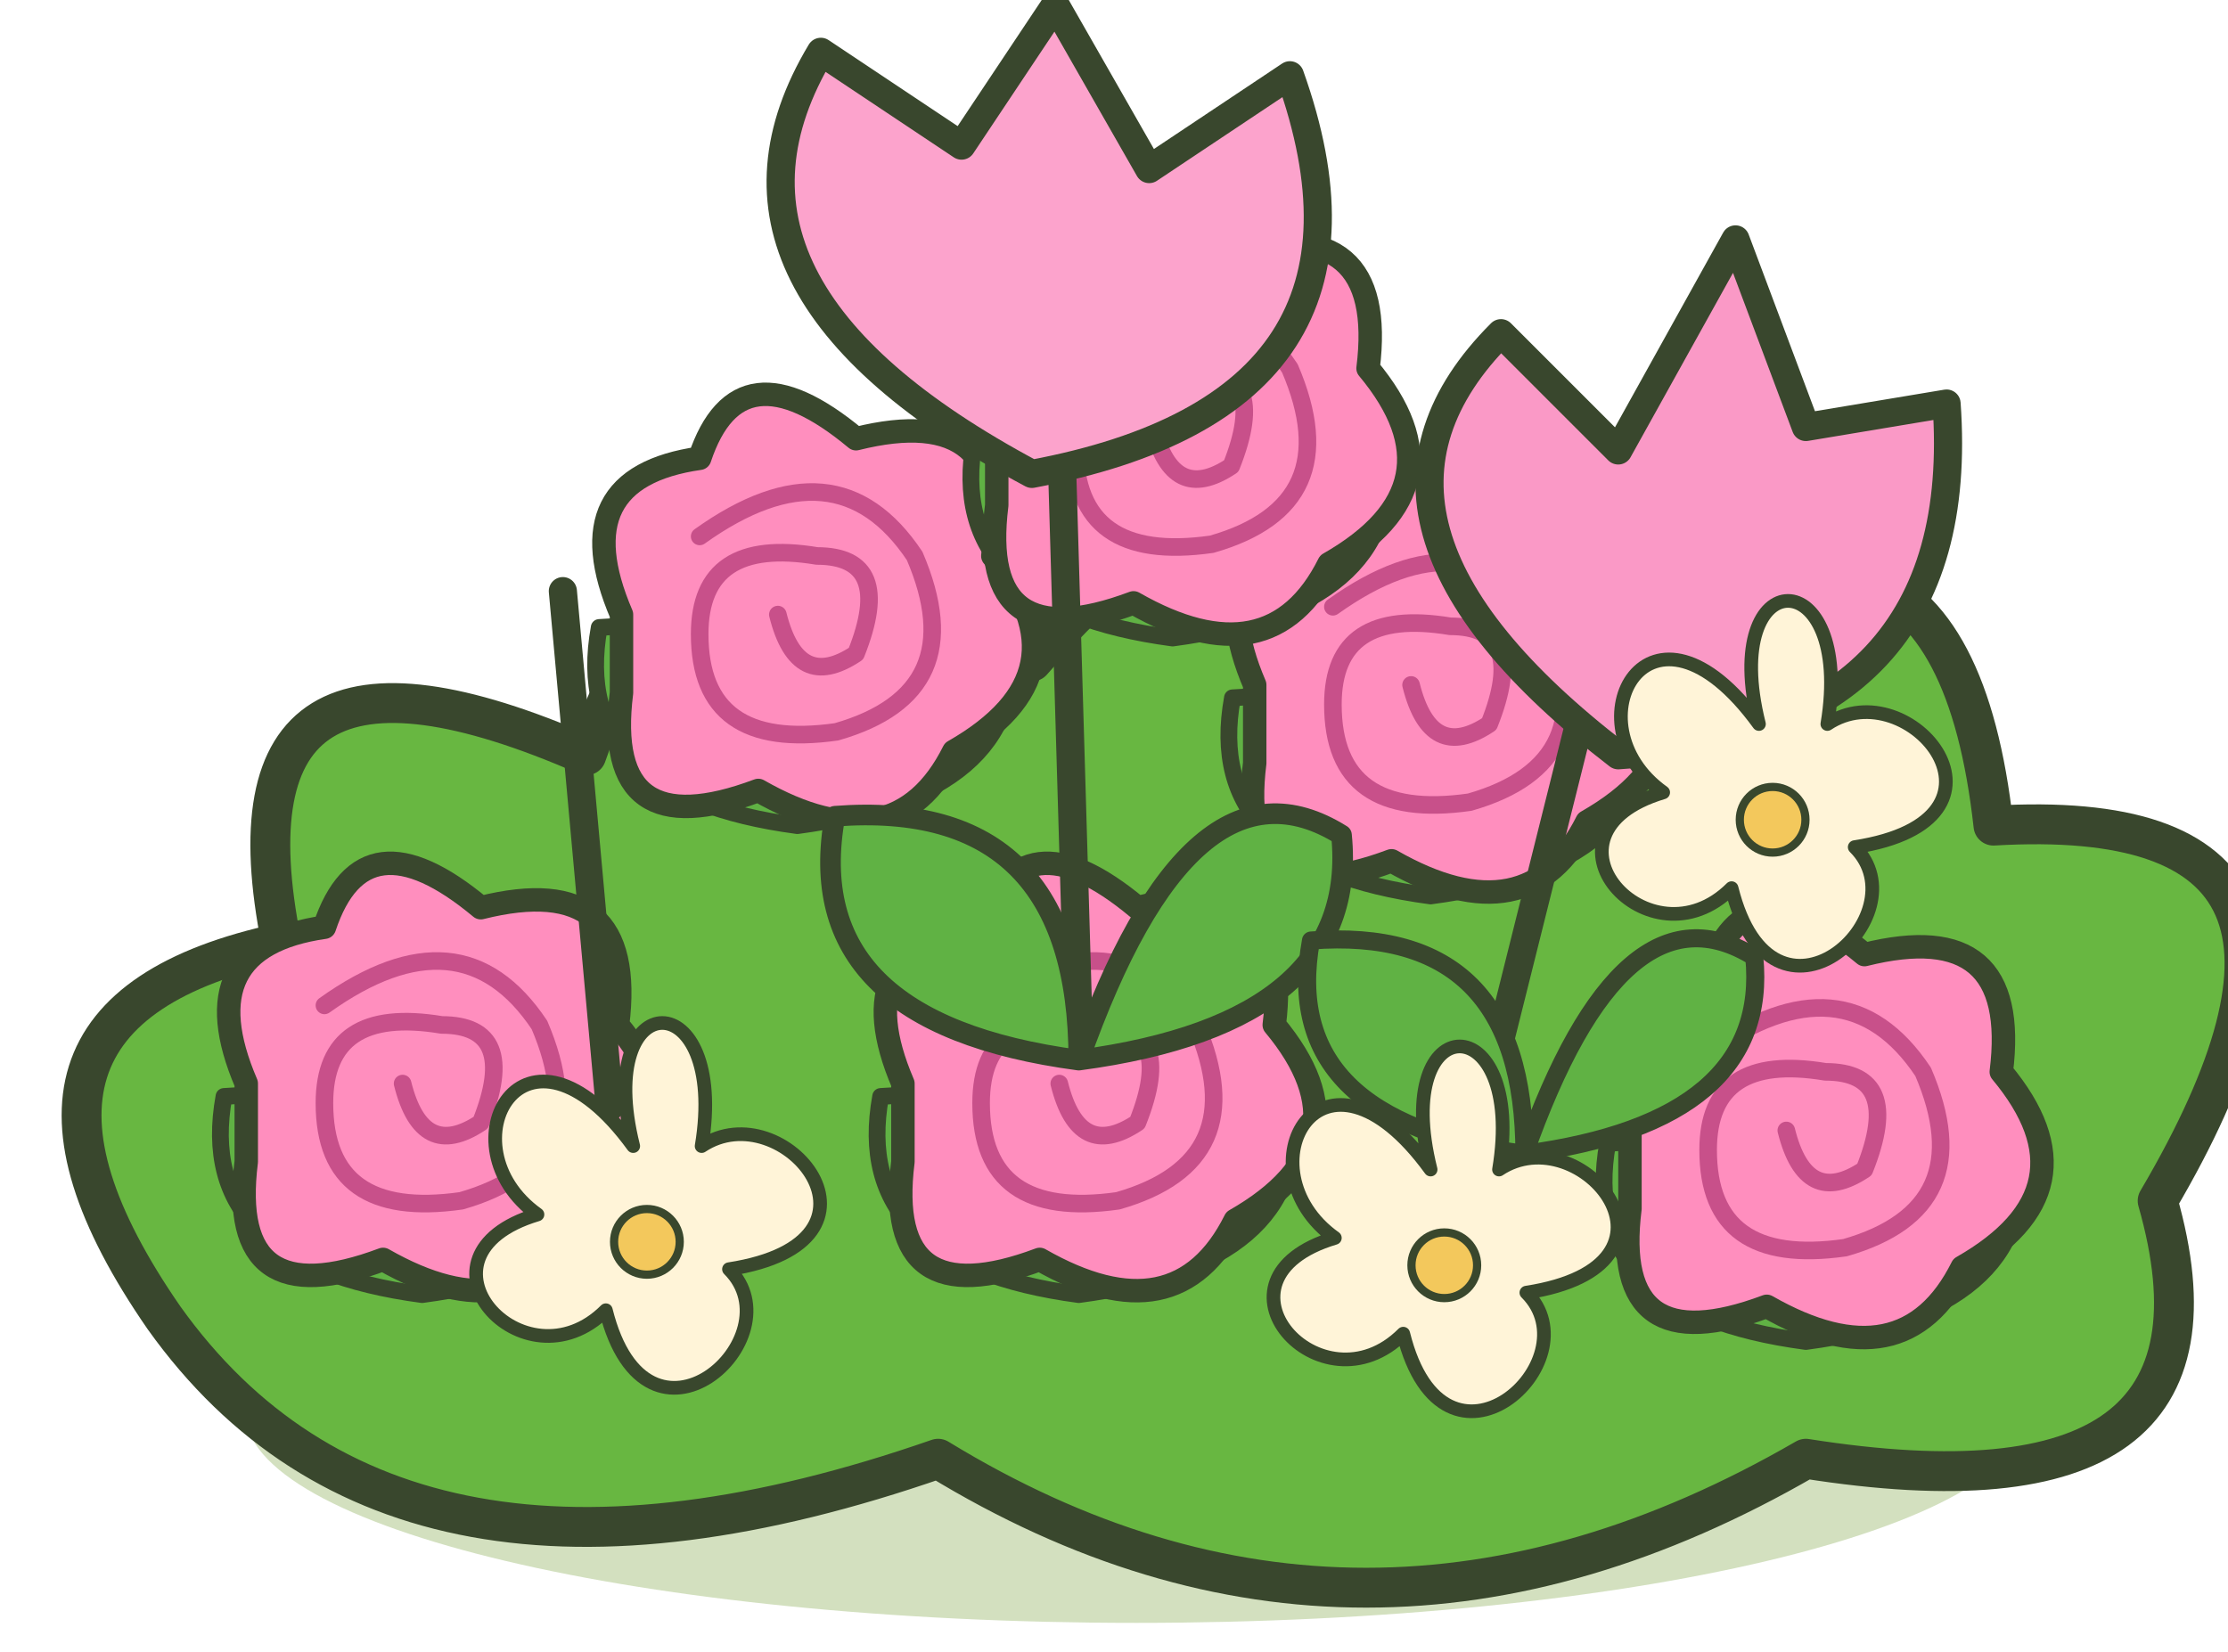
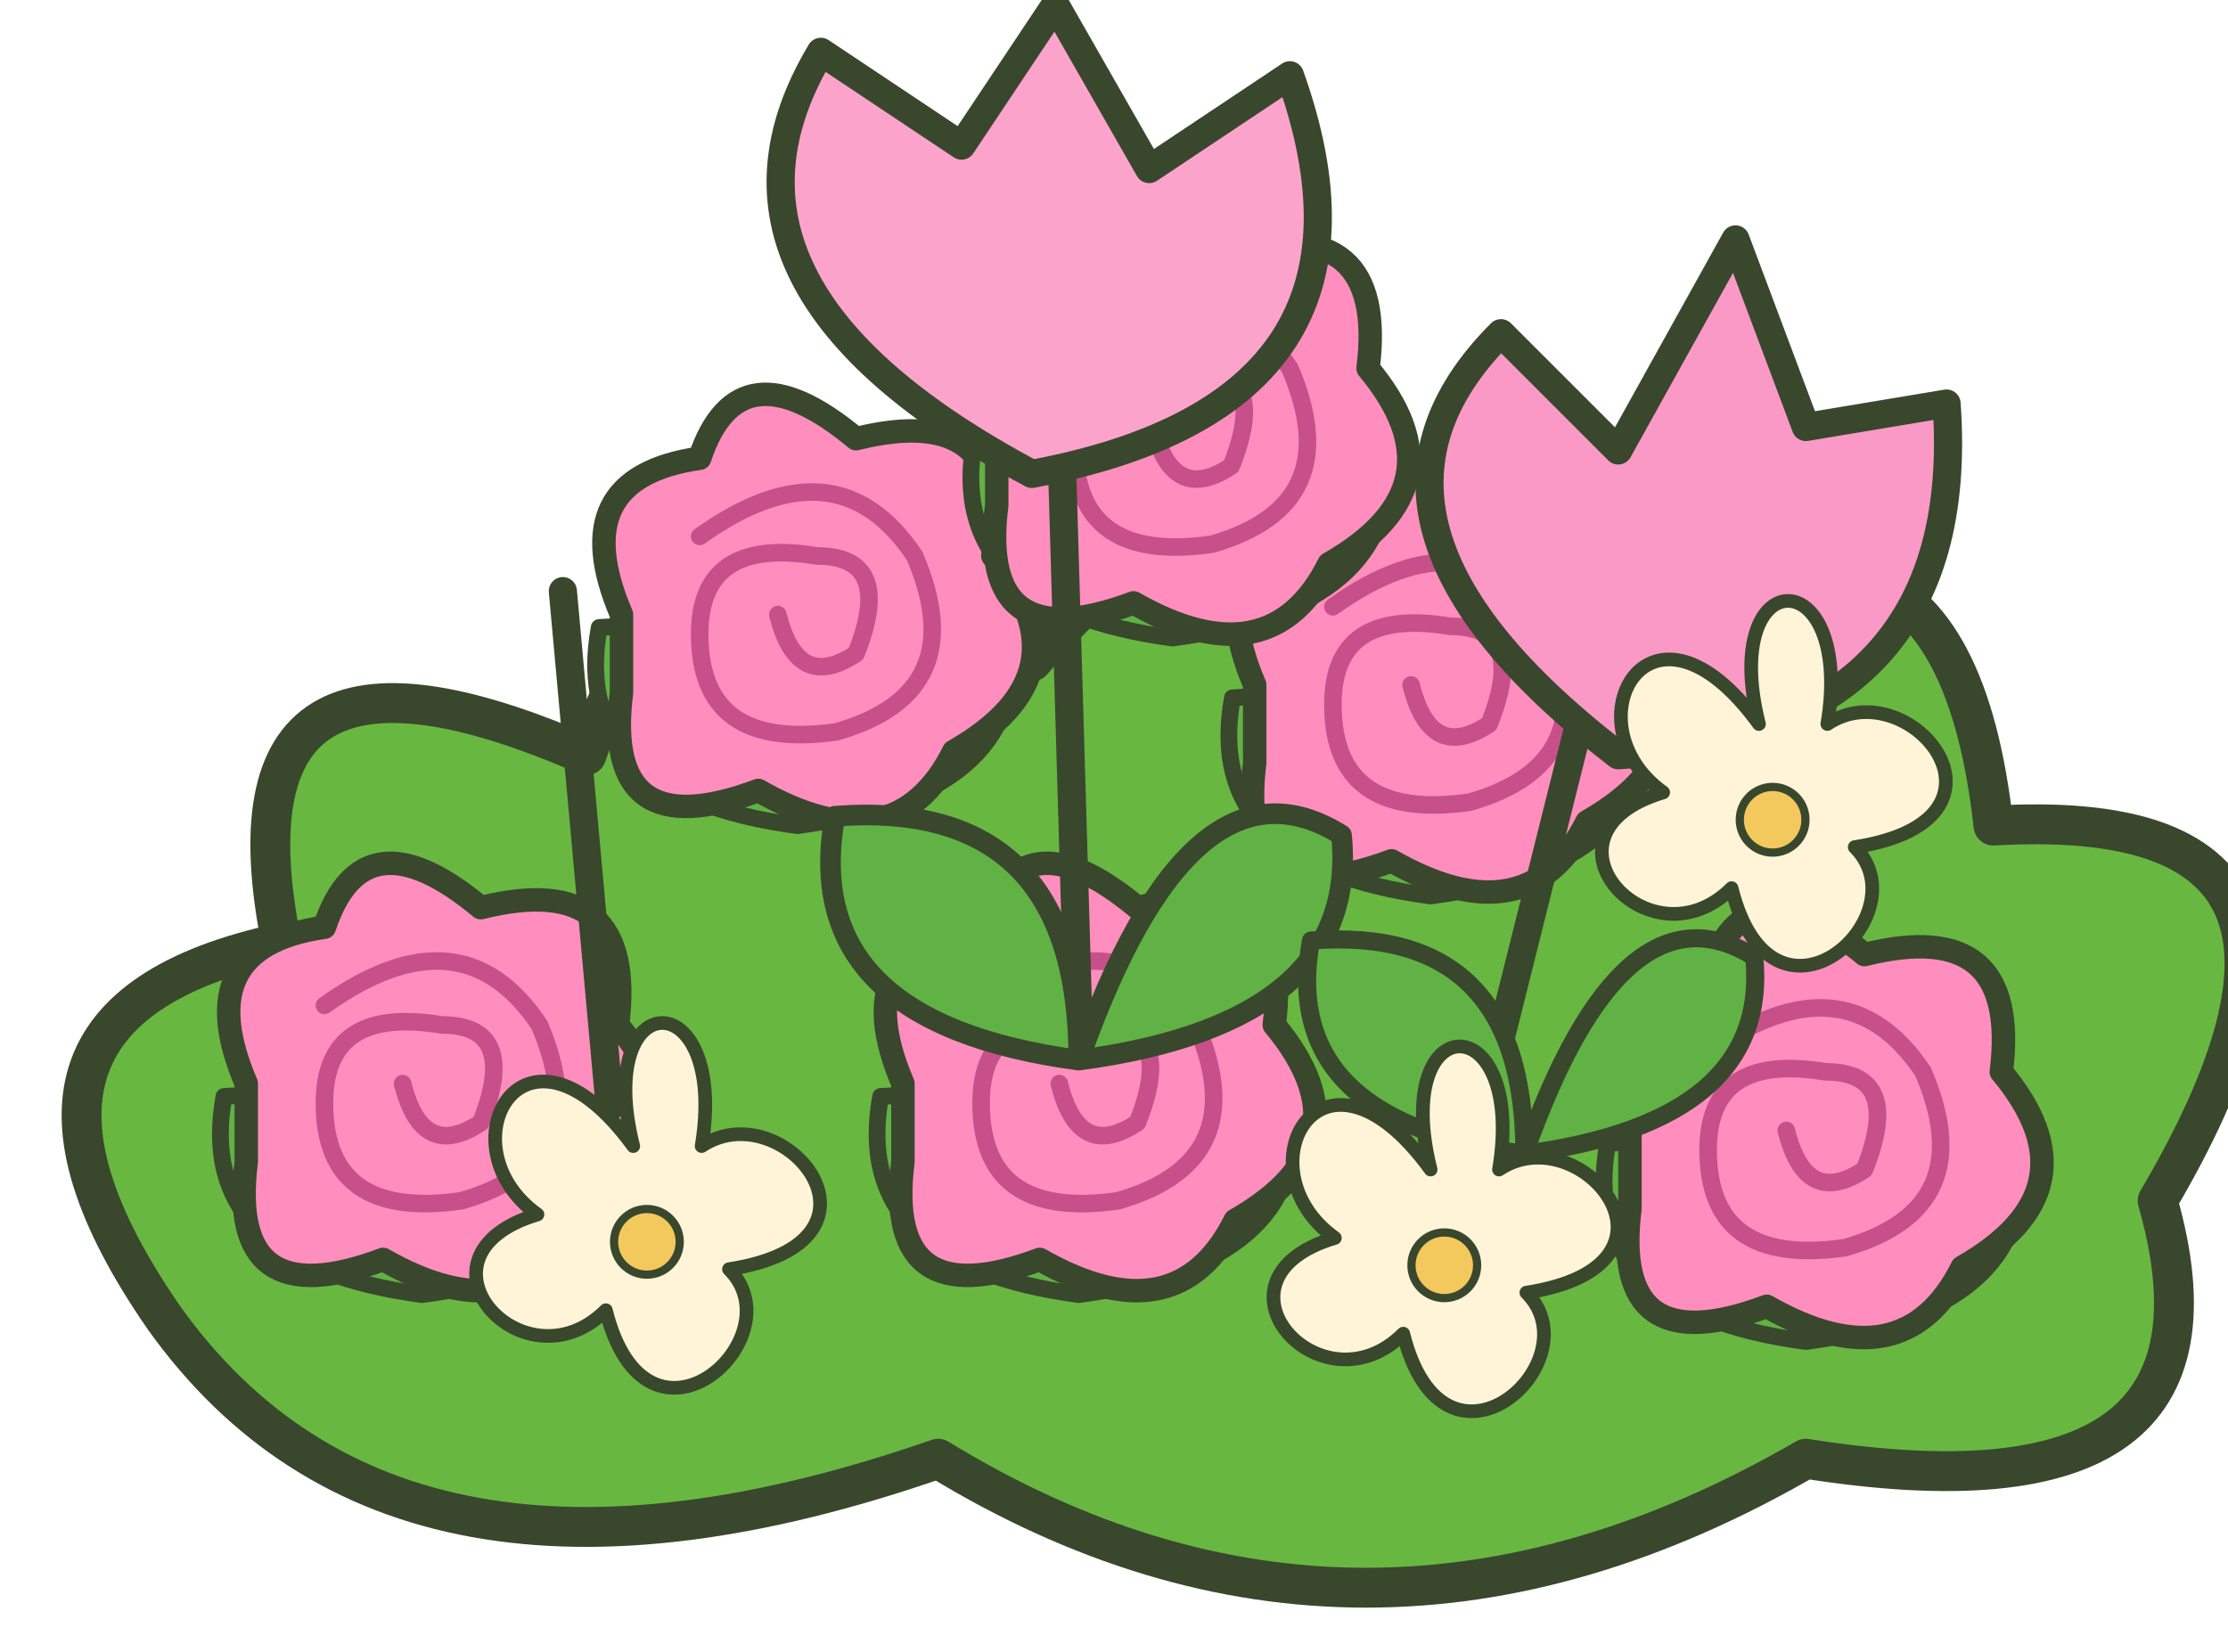
<svg xmlns="http://www.w3.org/2000/svg" width="143" height="106" viewBox="0 0 95 70">
  <g stroke-linecap="round" stroke-linejoin="round">
-     <ellipse cx="48.45" cy="60" rx="38.0" ry="9" fill="#739e35" stroke="none" stroke-width="0" opacity="0.32" />
    <path d="M7 56Q-2 43 12 40Q9 25 25 32Q31 15 44 28Q58 12 67 29Q83 17 85 35Q102 34 92 51Q96 65 77 62Q58 73 40 62Q17 70 7 56Z" fill="#68b741" stroke="#39472d" stroke-width="1.7" />
    <g transform="translate(18 55) scale(0.65)">
      <path d="M0 0Q-15-2-13-13Q0-14 0 0Q6-17 14-12Q15-2 0 0Z" fill="#60b244" stroke="#39472d" stroke-width="1.1" />
    </g>
    <g transform="translate(18 46) scale(0.8333333)">
      <path d="M-9 0Q-12-7-5-8Q-3-14 3-9Q11-11 10-3Q15 3 8 7Q5 13-2 9Q-10 12-9 4Z" fill="#ff8ebe" stroke="#39472d" stroke-width="1.2" />
      <path d="M-5-4Q2-9 6-3Q9 4 2 6Q-5 7-5 1Q-5-4 1-3Q5-3 3 2Q0 4-1 0" fill="none" stroke="#c8508a" stroke-width="0.9" />
    </g>
    <g transform="translate(34 35) scale(0.65)">
      <path d="M0 0Q-15-2-13-13Q0-14 0 0Q6-17 14-12Q15-2 0 0Z" fill="#60b244" stroke="#39472d" stroke-width="1.1" />
    </g>
    <g transform="translate(34 26) scale(0.8333333)">
      <path d="M-9 0Q-12-7-5-8Q-3-14 3-9Q11-11 10-3Q15 3 8 7Q5 13-2 9Q-10 12-9 4Z" fill="#ff8ebe" stroke="#39472d" stroke-width="1.2" />
      <path d="M-5-4Q2-9 6-3Q9 4 2 6Q-5 7-5 1Q-5-4 1-3Q5-3 3 2Q0 4-1 0" fill="none" stroke="#c8508a" stroke-width="0.9" />
    </g>
    <g transform="translate(46 55) scale(0.65)">
      <path d="M0 0Q-15-2-13-13Q0-14 0 0Q6-17 14-12Q15-2 0 0Z" fill="#60b244" stroke="#39472d" stroke-width="1.1" />
    </g>
    <g transform="translate(46 46) scale(0.8333333)">
      <path d="M-9 0Q-12-7-5-8Q-3-14 3-9Q11-11 10-3Q15 3 8 7Q5 13-2 9Q-10 12-9 4Z" fill="#ff8ebe" stroke="#39472d" stroke-width="1.2" />
      <path d="M-5-4Q2-9 6-3Q9 4 2 6Q-5 7-5 1Q-5-4 1-3Q5-3 3 2Q0 4-1 0" fill="none" stroke="#c8508a" stroke-width="0.9" />
    </g>
    <g transform="translate(61 38) scale(0.65)">
      <path d="M0 0Q-15-2-13-13Q0-14 0 0Q6-17 14-12Q15-2 0 0Z" fill="#60b244" stroke="#39472d" stroke-width="1.1" />
    </g>
    <g transform="translate(61 29) scale(0.8333333)">
      <path d="M-9 0Q-12-7-5-8Q-3-14 3-9Q11-11 10-3Q15 3 8 7Q5 13-2 9Q-10 12-9 4Z" fill="#ff8ebe" stroke="#39472d" stroke-width="1.2" />
      <path d="M-5-4Q2-9 6-3Q9 4 2 6Q-5 7-5 1Q-5-4 1-3Q5-3 3 2Q0 4-1 0" fill="none" stroke="#c8508a" stroke-width="0.9" />
    </g>
    <g transform="translate(77 57) scale(0.65)">
      <path d="M0 0Q-15-2-13-13Q0-14 0 0Q6-17 14-12Q15-2 0 0Z" fill="#60b244" stroke="#39472d" stroke-width="1.1" />
    </g>
    <g transform="translate(77 48) scale(0.8333333)">
      <path d="M-9 0Q-12-7-5-8Q-3-14 3-9Q11-11 10-3Q15 3 8 7Q5 13-2 9Q-10 12-9 4Z" fill="#ff8ebe" stroke="#39472d" stroke-width="1.2" />
      <path d="M-5-4Q2-9 6-3Q9 4 2 6Q-5 7-5 1Q-5-4 1-3Q5-3 3 2Q0 4-1 0" fill="none" stroke="#c8508a" stroke-width="0.9" />
    </g>
    <g transform="translate(50 27) scale(0.65)">
      <path d="M0 0Q-15-2-13-13Q0-14 0 0Q6-17 14-12Q15-2 0 0Z" fill="#60b244" stroke="#39472d" stroke-width="1.1" />
    </g>
    <g transform="translate(50 18) scale(0.8333333)">
      <path d="M-9 0Q-12-7-5-8Q-3-14 3-9Q11-11 10-3Q15 3 8 7Q5 13-2 9Q-10 12-9 4Z" fill="#ff8ebe" stroke="#39472d" stroke-width="1.2" />
      <path d="M-5-4Q2-9 6-3Q9 4 2 6Q-5 7-5 1Q-5-4 1-3Q5-3 3 2Q0 4-1 0" fill="none" stroke="#c8508a" stroke-width="0.9" />
    </g>
    <path d="M46 44L45 10M63 48L70 20M26 47L24 25" fill="none" stroke="#39472d" stroke-width="1.2" />
    <path d="M44 20Q29 12 35 2L41 6L45 0L49 7L55 3Q60 17 44 20Z" fill="#fca3cc" stroke="#39472d" stroke-width="1.2" />
    <path d="M69 32Q56 22 64 14L69 19L74 10L77 18L83 17Q84 31 69 32Z" fill="#fa99c6" stroke="#39472d" stroke-width="1.2" />
    <g transform="translate(46 45) scale(0.8)">
      <path d="M0 0Q-15-2-13-13Q0-14 0 0Q6-17 14-12Q15-2 0 0Z" fill="#60b244" stroke="#39472d" stroke-width="1.1" />
    </g>
    <g transform="translate(65 49) scale(0.7)">
      <path d="M0 0Q-15-2-13-13Q0-14 0 0Q6-17 14-12Q15-2 0 0Z" fill="#60b244" stroke="#39472d" stroke-width="1.1" />
    </g>
    <g transform="translate(27 51) scale(0.5833333)">
      <path d="M0-4C-8-15-14-4-7 1C-17 4-8 14-2 8C1 20 12 10 7 5C20 3 11-8 5-4C7-16-3-16 0-4Z" fill="#fff4d8" stroke="#39472d" stroke-width="1.0" />
      <ellipse cx="1" cy="3" rx="2.4" ry="2.4" fill="#f3c85c" stroke="#39472d" stroke-width="0.6" />
    </g>
    <g transform="translate(61 52) scale(0.5833333)">
      <path d="M0-4C-8-15-14-4-7 1C-17 4-8 14-2 8C1 20 12 10 7 5C20 3 11-8 5-4C7-16-3-16 0-4Z" fill="#fff4d8" stroke="#39472d" stroke-width="1.0" />
      <ellipse cx="1" cy="3" rx="2.4" ry="2.4" fill="#f3c85c" stroke="#39472d" stroke-width="0.6" />
    </g>
    <g transform="translate(75 33) scale(0.5833333)">
      <path d="M0-4C-8-15-14-4-7 1C-17 4-8 14-2 8C1 20 12 10 7 5C20 3 11-8 5-4C7-16-3-16 0-4Z" fill="#fff4d8" stroke="#39472d" stroke-width="1.0" />
      <ellipse cx="1" cy="3" rx="2.4" ry="2.4" fill="#f3c85c" stroke="#39472d" stroke-width="0.6" />
    </g>
  </g>
</svg>
